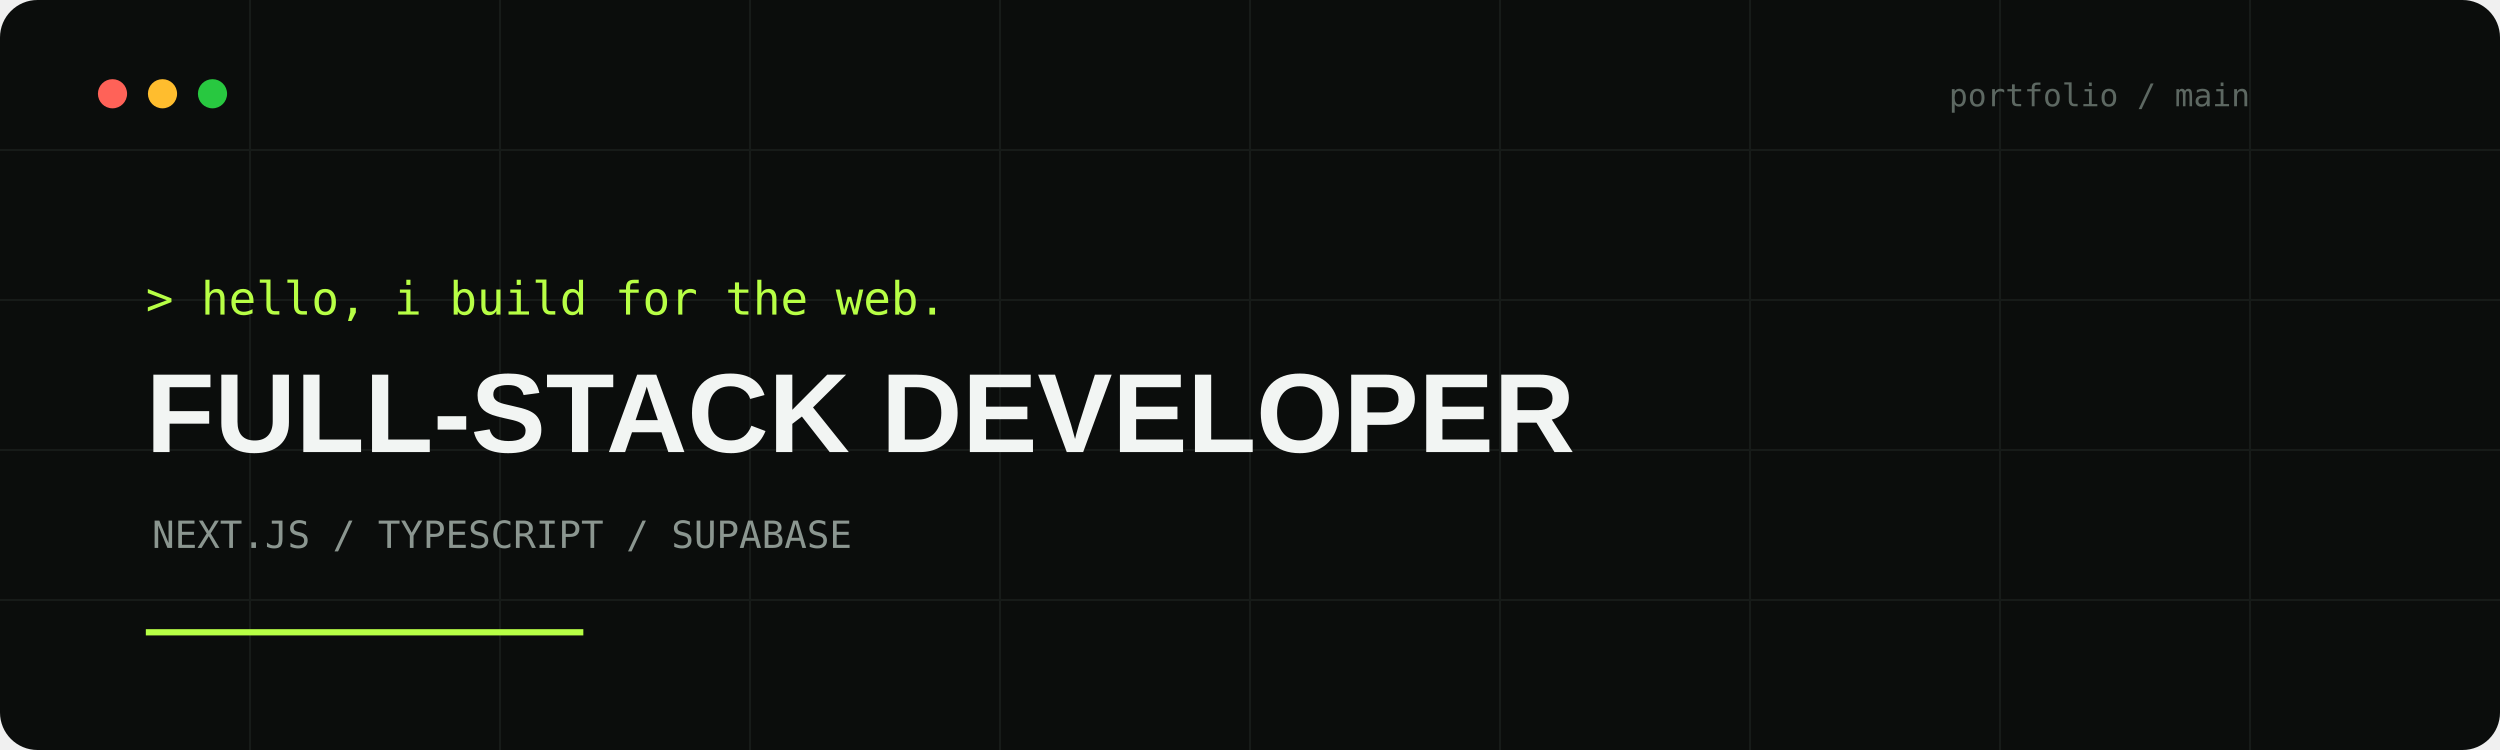
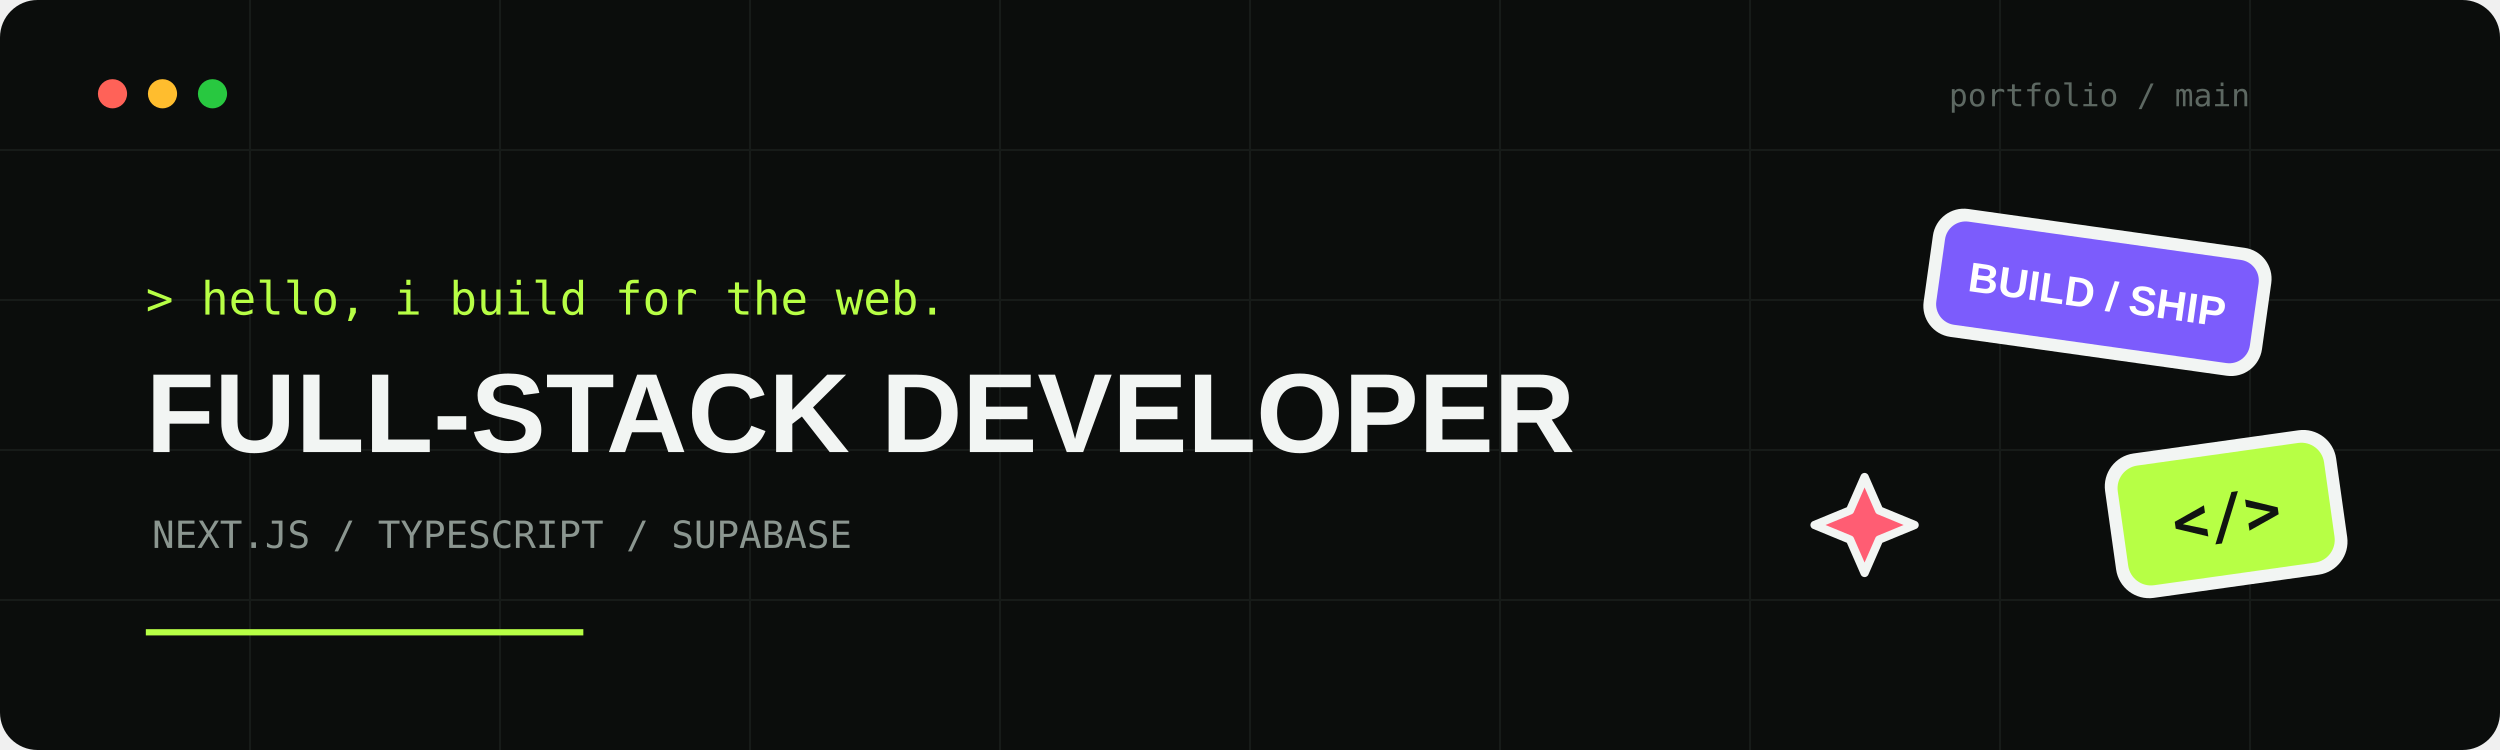
<svg xmlns="http://www.w3.org/2000/svg" width="1200" height="360" viewBox="0 0 1200 360" fill="none">
  <rect width="1200" height="360" rx="18" fill="#0B0D0C" />
  <path d="M0 72H1200M0 144H1200M0 216H1200M0 288H1200M120 0V360M240 0V360M360 0V360M480 0V360M600 0V360M720 0V360M840 0V360M960 0V360M1080 0V360" stroke="#171B19" />
  <circle cx="54" cy="45" r="7" fill="#FF6258" />
  <circle cx="78" cy="45" r="7" fill="#FFBD2E" />
  <circle cx="102" cy="45" r="7" fill="#28C840" />
  <text x="1080" y="51" fill="#5D6862" font-family="monospace" font-size="15" text-anchor="end">portfolio / main</text>
  <text x="70" y="151" fill="#B7FF45" font-family="monospace" font-size="22">&gt; hello, i build for the web.</text>
  <text x="70" y="217" fill="#F2F5F3" font-family="Arial, sans-serif" font-size="54" font-weight="700">FULL-STACK DEVELOPER</text>
  <text x="73" y="263" fill="#8B9690" font-family="monospace" font-size="18">NEXT.JS  /  TYPESCRIPT  /  SUPABASE</text>
  <rect x="70" y="302" width="210" height="3" fill="#B7FF45" />
+   <g transform="translate(935 105) rotate(8)">
+     <rect x="-6" y="-6" width="164" height="62" rx="15" fill="#F2F5F3" />
+     <rect width="152" height="50" rx="10" fill="#7C5CFC" />
+     <text x="76" y="33" fill="white" font-family="Arial, sans-serif" font-size="20" font-weight="800" text-anchor="middle">BUILD / SHIP</text>
+   </g>
+   <g transform="translate(1015 225) rotate(-8)">
+     <rect x="-6" y="-6" width="112" height="70" rx="16" fill="#F2F5F3" />
+     <rect width="100" height="58" rx="11" fill="#B7FF45" />
+     <text x="50" y="40" fill="#111411" font-family="monospace" font-size="29" font-weight="700" text-anchor="middle">&lt;/&gt;</text>
+   </g>
+   <path d="M895 229L902 245L919 252L902 259L895 275L888 259L871 252L888 245L895 229Z" fill="#FF5D73" stroke="#F2F5F3" stroke-width="4" stroke-linejoin="round" />
</svg>
